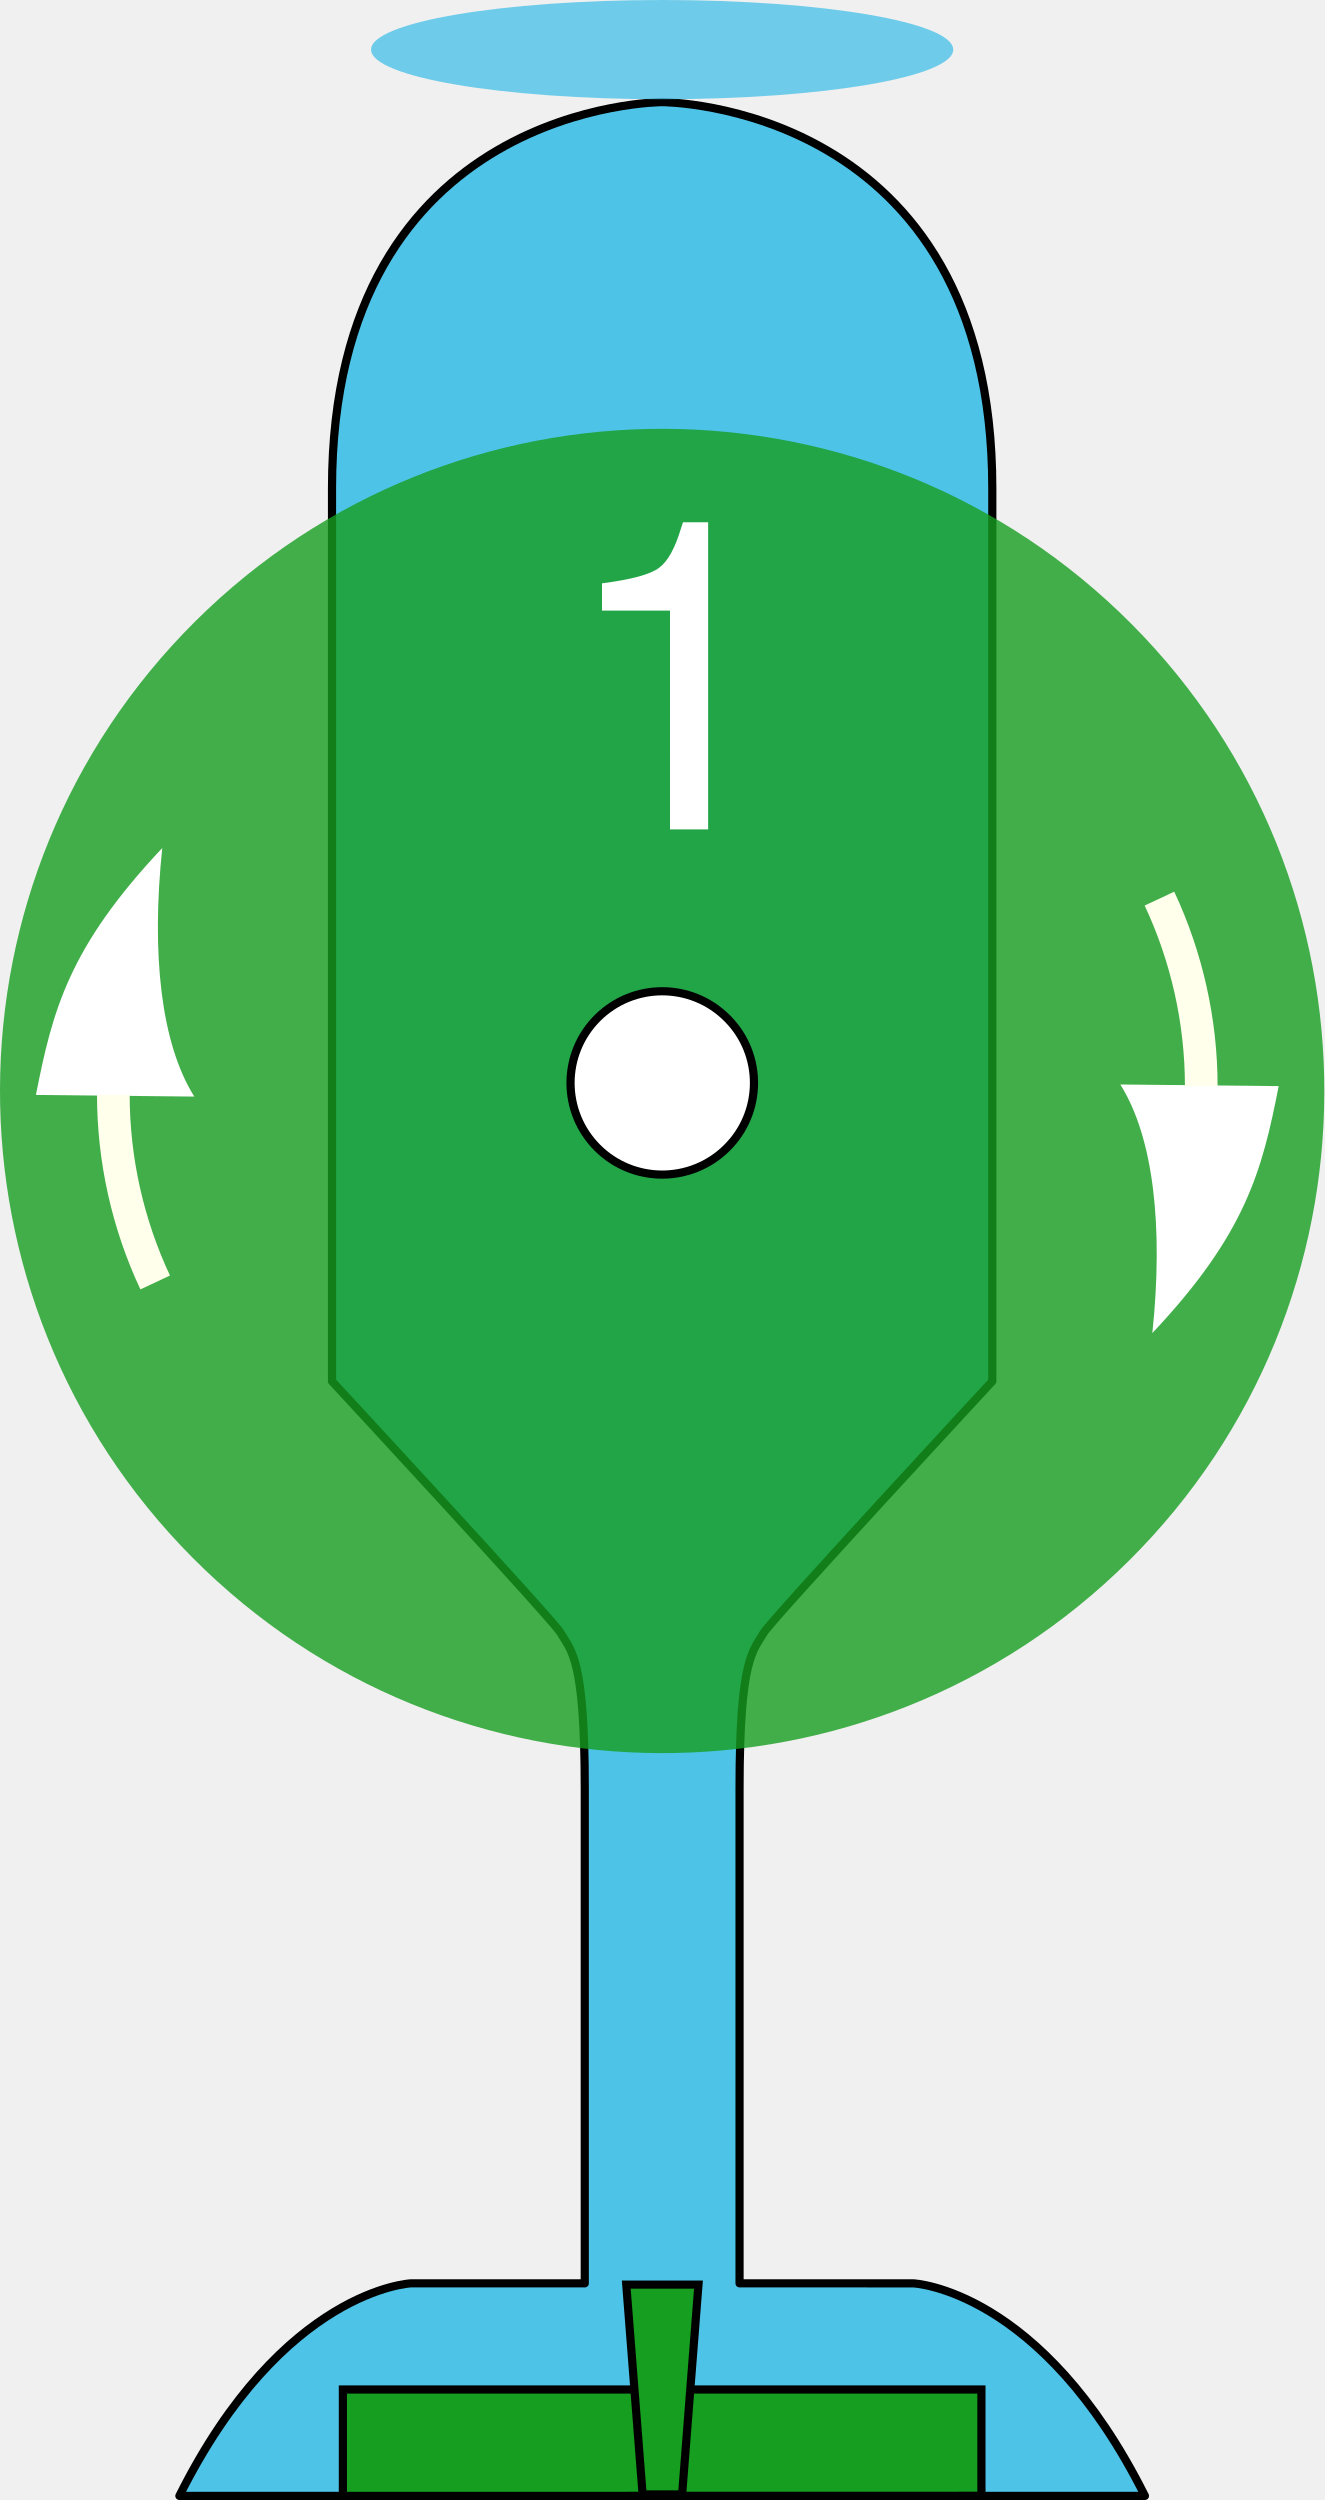
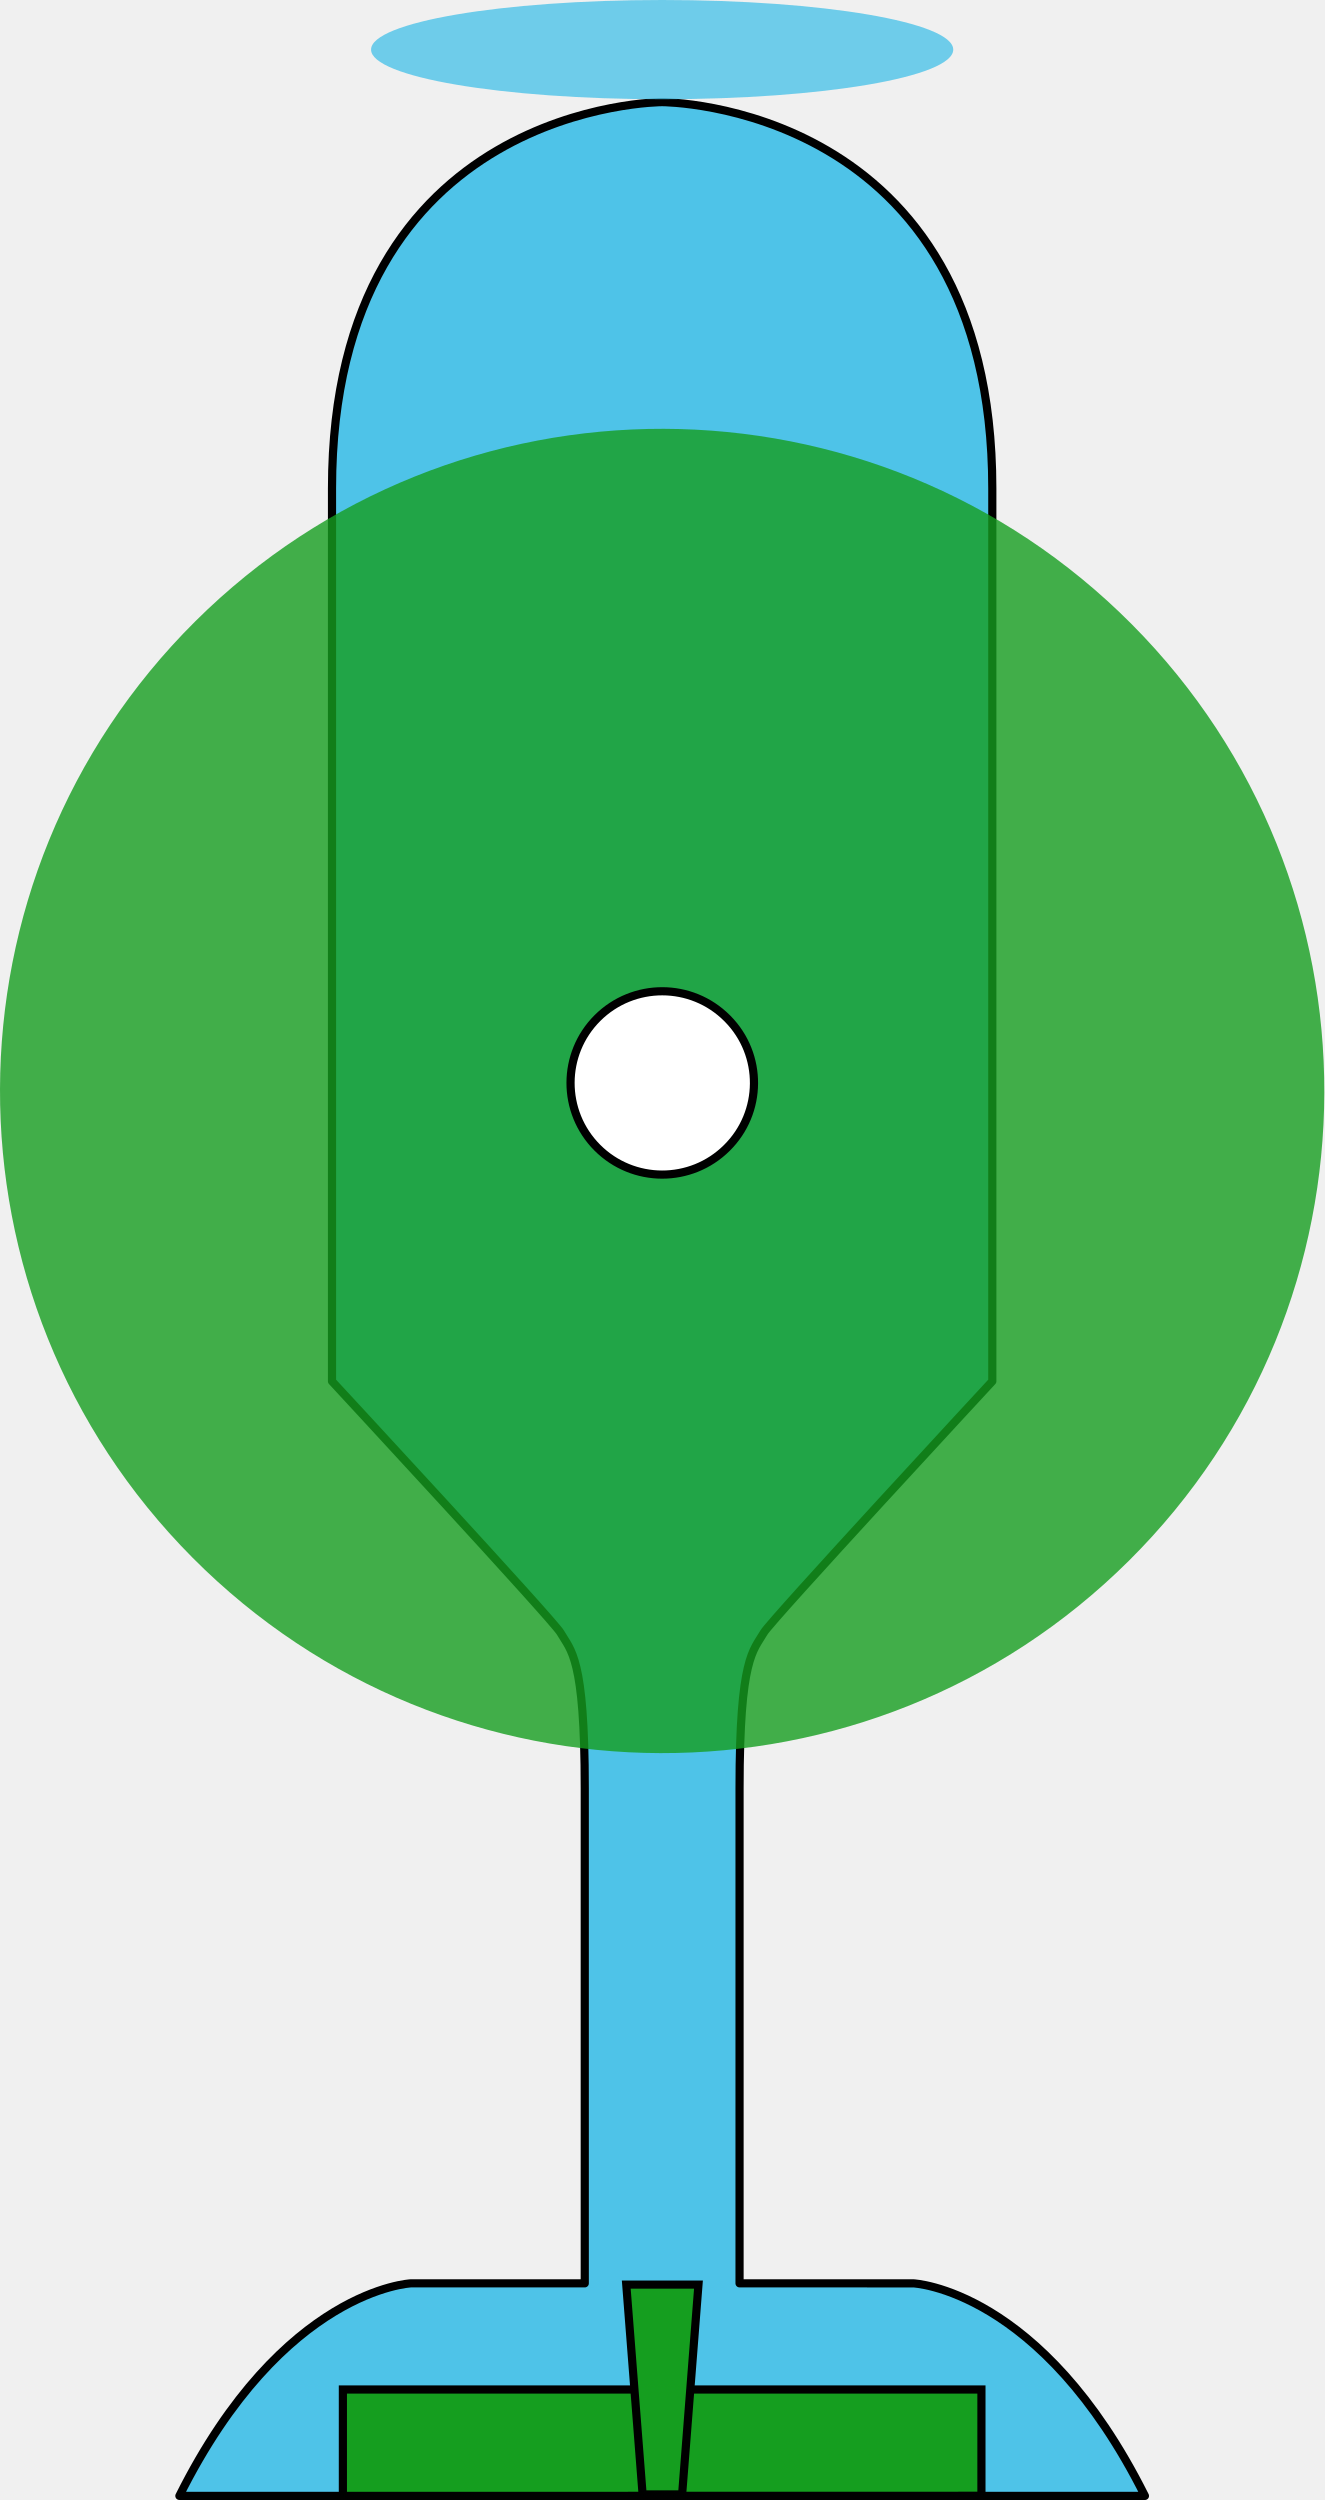
<svg xmlns="http://www.w3.org/2000/svg" version="1.1" id="draw" x="0px" y="0px" viewBox="0 0 161.994 305.808" enable-background="new 0 0 387.573 271.669" xml:space="preserve" width="161.994" height="305.808">
  <defs id="defs17" />
  <g id="g293" transform="translate(-112.7895,34.65236)" />
  <path id="path11108" style="fill:#4ec3e8;stroke:#000000;stroke-linecap:round;stroke-linejoin:round" d="m 50.274,279.305 c 0,0 -15.666,0.669 -28.332,26 l 59.055,0.002 h 59.055 c -12.667,-25.332 -28.332,-26 -28.332,-26 l -21.256,-0.002 v -60.555 c 0,-16.083 1.7,-16.817 2.977,-19.049 0.843,-1.477 27.941,-30.738 27.941,-30.738 V 59.75 c 0,-47.25 -40.385,-47.258 -40.385,-47.258 0,0 -40.385,0.008 -40.385,47.258 V 168.963 c 0,0 27.098,29.262 27.939,30.738 1.274,2.232 2.979,2.966 2.979,19.049 v 60.555 z" />
-   <g id="g47" transform="translate(-113.3772,22.13401)">
-     <g transform="translate(113.3789,-20.70058)" id="g9800" style="opacity:0.8">
-       <ellipse id="ellipse9798" ry="81.006" rx="80.989" cy="132.01" cx="80.998" transform="matrix(0.7091,-0.7051,0.7051,0.7091,-69.5206,95.5208)" style="fill:#159e1f" />
-     </g>
-     <path id="path9802" d="m 202.32,102.415 c -4.374,-4.384 -11.473,-4.393 -15.858,-0.02 -4.384,4.374 -4.393,11.473 -0.02,15.857 4.365,4.376 11.447,4.395 15.835,0.042 4.396,-4.335 4.446,-11.414 0.111,-15.811 -0.022,-0.022 -0.045,-0.045 -0.068,-0.068 z" stroke-miterlimit="10" style="fill:#ffffff;stroke:#000000;stroke-miterlimit:10" />
-     <path style="opacity:1;fill:#ffffff;fill-opacity:1;fill-rule:evenodd;stroke:none;stroke-width:1.59px;stroke-linecap:butt;stroke-linejoin:miter;stroke-opacity:1" d="m 254.337,140.929 c 11.446,-12.15 13.42,-19.85 15.455,-30.205 l -19.374,-0.199 c 4.087,6.502 5.276,17.471 3.919,30.404 z" id="path7676" />
-     <path transform="matrix(0.6932383,-1.430657,1.430657,0.6932383,44.98022,381.5402)" d="m 223.947,38.426 c -3.131,3.864 -7.11,7.02 -11.584,9.19" id="path7711" style="opacity:1;fill:none;fill-opacity:1;fill-rule:evenodd;stroke:#ffffec;stroke-width:2.513;stroke-linecap:butt;stroke-linejoin:miter;stroke-miterlimit:4;stroke-dasharray:none;stroke-opacity:1" />
-     <path id="path7831" d="m 133.226,81.599 c -11.446,12.15 -13.42,19.85 -15.455,30.205 l 19.374,0.199 c -4.087,-6.502 -5.276,-17.471 -3.919,-30.404 z" style="opacity:1;fill:#ffffff;fill-opacity:1;fill-rule:evenodd;stroke:none;stroke-width:1.59px;stroke-linecap:butt;stroke-linejoin:miter;stroke-opacity:1" />
-     <path style="opacity:1;fill:none;fill-opacity:1;fill-rule:evenodd;stroke:#ffffec;stroke-width:2.513;stroke-linecap:butt;stroke-linejoin:miter;stroke-miterlimit:4;stroke-dasharray:none;stroke-opacity:1" id="path7833" d="m 223.947,38.426 c -3.131,3.864 -7.11,7.02 -11.584,9.19" transform="matrix(-0.6932383,1.430657,-1.430657,-0.6932383,342.5827,-159.0122)" />
-     <g transform="translate(113.3789,-20.70058)" id="text7999" style="font-style:normal;font-variant:normal;font-weight:normal;font-stretch:normal;font-size:52.992px;line-height:125%;font-family:sans-serif;-inkscape-font-specification:sans-serif;letter-spacing:0px;word-spacing:0px;fill:#ffffff;fill-opacity:1;stroke:none;stroke-width:1.59px;stroke-linecap:butt;stroke-linejoin:miter;stroke-opacity:1" aria-label="1">
-       <path id="path10409" style="font-style:normal;font-variant:normal;font-weight:normal;font-stretch:normal;font-size:52.992px;font-family:FreeSans;-inkscape-font-specification:FreeSans;fill:#ffffff;fill-opacity:1;stroke-width:1.59px" d="m 81.956,73.259 h -8.32 v -3.339 q 5.405,-0.689 6.995,-1.908 1.59,-1.166 2.703,-4.928 0.106,-0.318 0.212,-0.636 h 3.074 v 37.571 h -4.663 z" />
-     </g>
+   <g style="opacity:0.8" id="g9800" transform="translate(0.00167,1.433431)">
+     <ellipse style="fill:#159e1f" transform="matrix(0.7091,-0.7051,0.7051,0.7091,-69.5206,95.5208)" cx="80.998" cy="132.01" rx="80.989" ry="81.006" id="ellipse9798" />
  </g>
+   <path style="fill:#ffffff;stroke:#000000;stroke-miterlimit:10" stroke-miterlimit="10" d="m 88.943,124.549 c -4.374,-4.384 -11.473,-4.393 -15.858,-0.02 -4.384,4.374 -4.393,11.473 -0.02,15.857 4.365,4.376 11.447,4.395 15.835,0.042 4.396,-4.335 4.446,-11.414 0.111,-15.811 -0.022,-0.022 -0.045,-0.045 -0.068,-0.068 z" id="path9802" />
  <g id="g973" transform="translate(-112.789,34.13875)">
    <polygon id="polygon10" points="154.731,258.153 232.841,258.153 232.841,271.153 154.731,271.169 " stroke-miterlimit="10" style="fill:#159e1f;stroke:#000000;stroke-miterlimit:10" />
    <polygon id="polygon12" points="191.395,270.987 189.395,245.32 198.228,245.32 196.228,270.987 " stroke-miterlimit="10" style="fill:#159e1f;stroke:#000000;stroke-miterlimit:10" />
  </g>
  <ellipse style="opacity:0.8;fill:#4ec3e8;stroke-width:1.188" enable-background="new    " cx="80.997" cy="6.069" rx="35.607" ry="6.069" id="ellipse69" />
  <path style="opacity:1;fill:#4ec3e8;fill-opacity:1;stroke:none;stroke-width:0.115;stroke-linejoin:round;stroke-miterlimit:4;stroke-dasharray:none;stroke-opacity:1" d="" id="path969" />
</svg>
